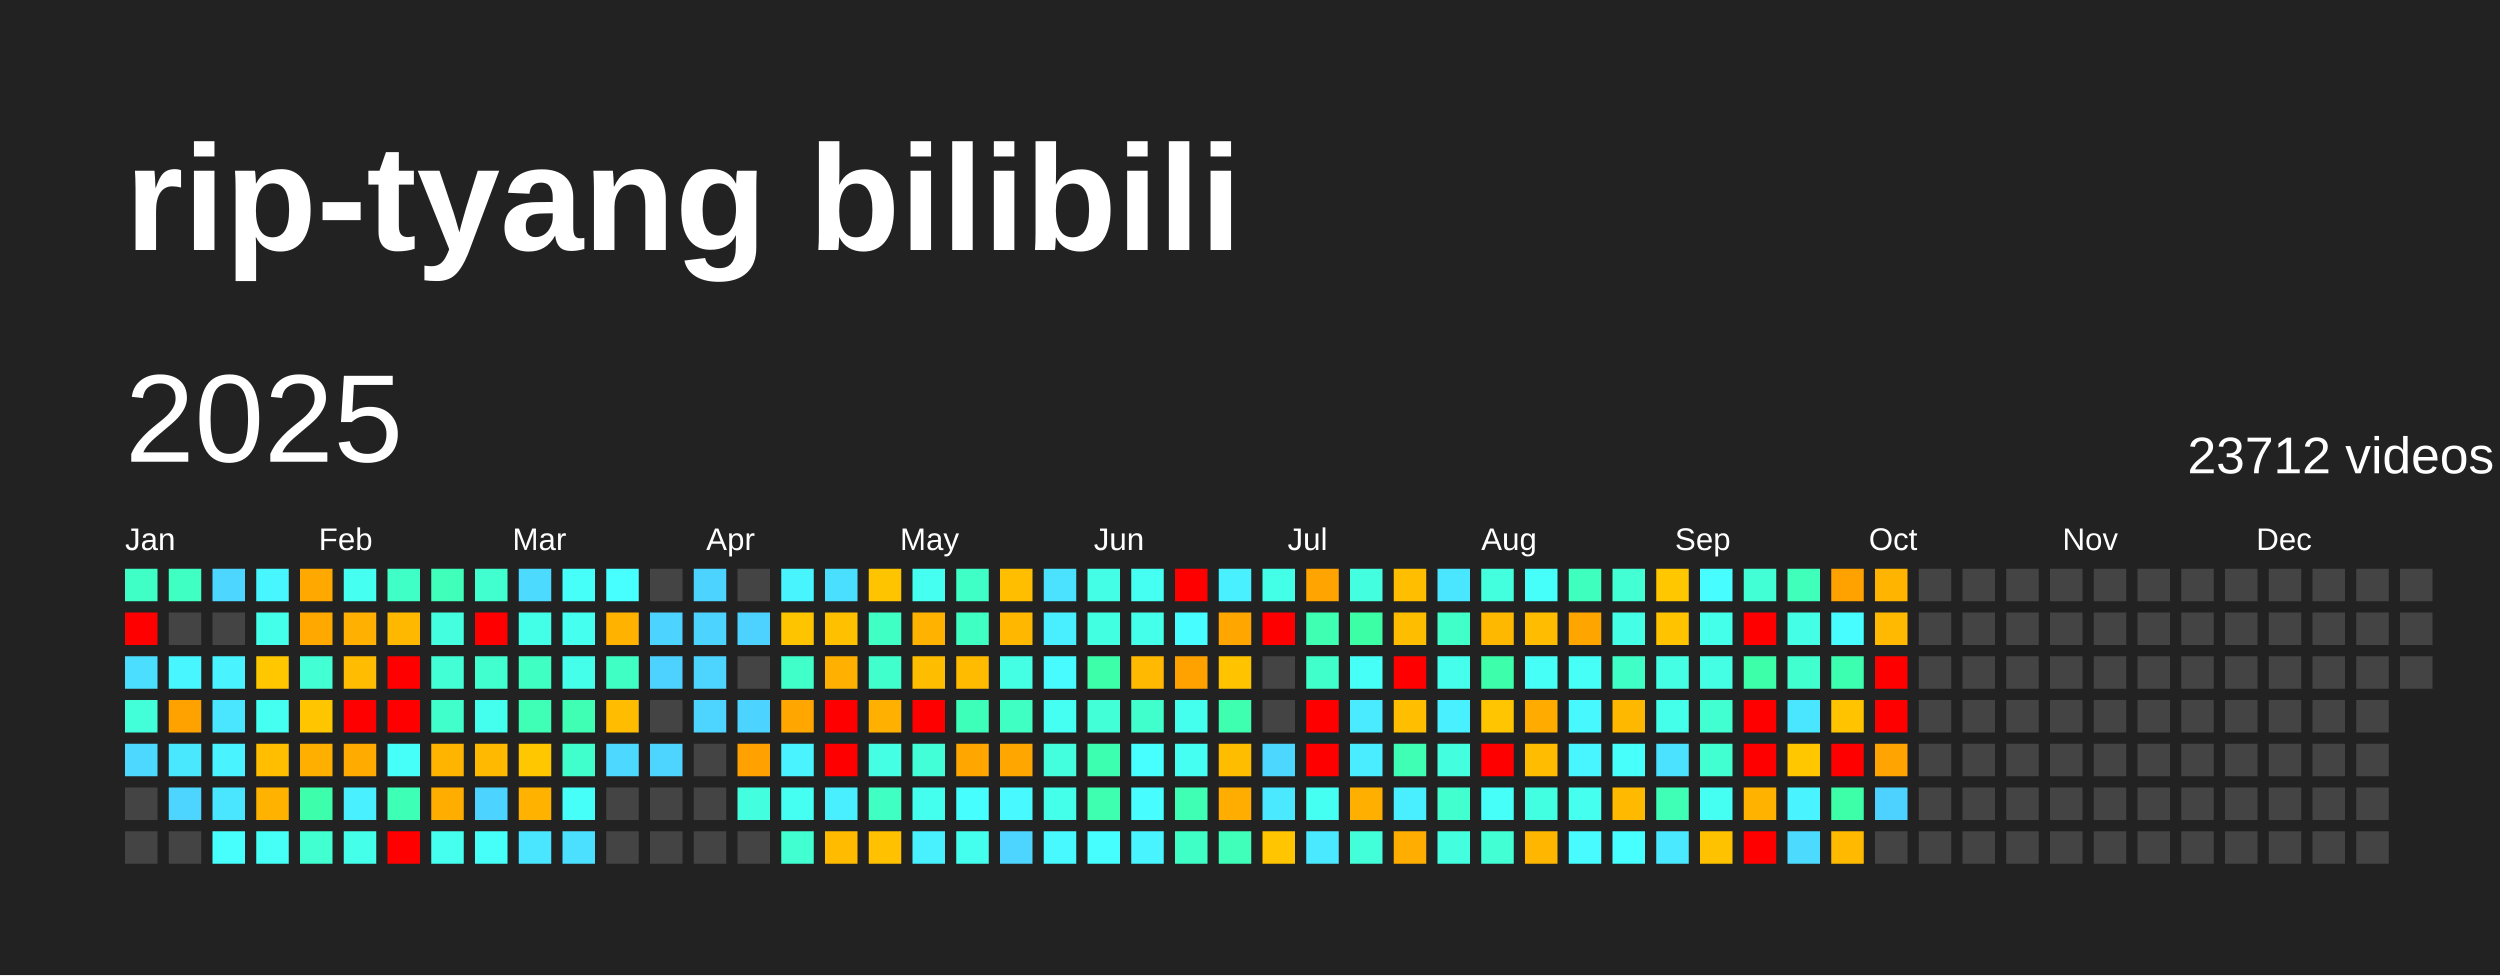
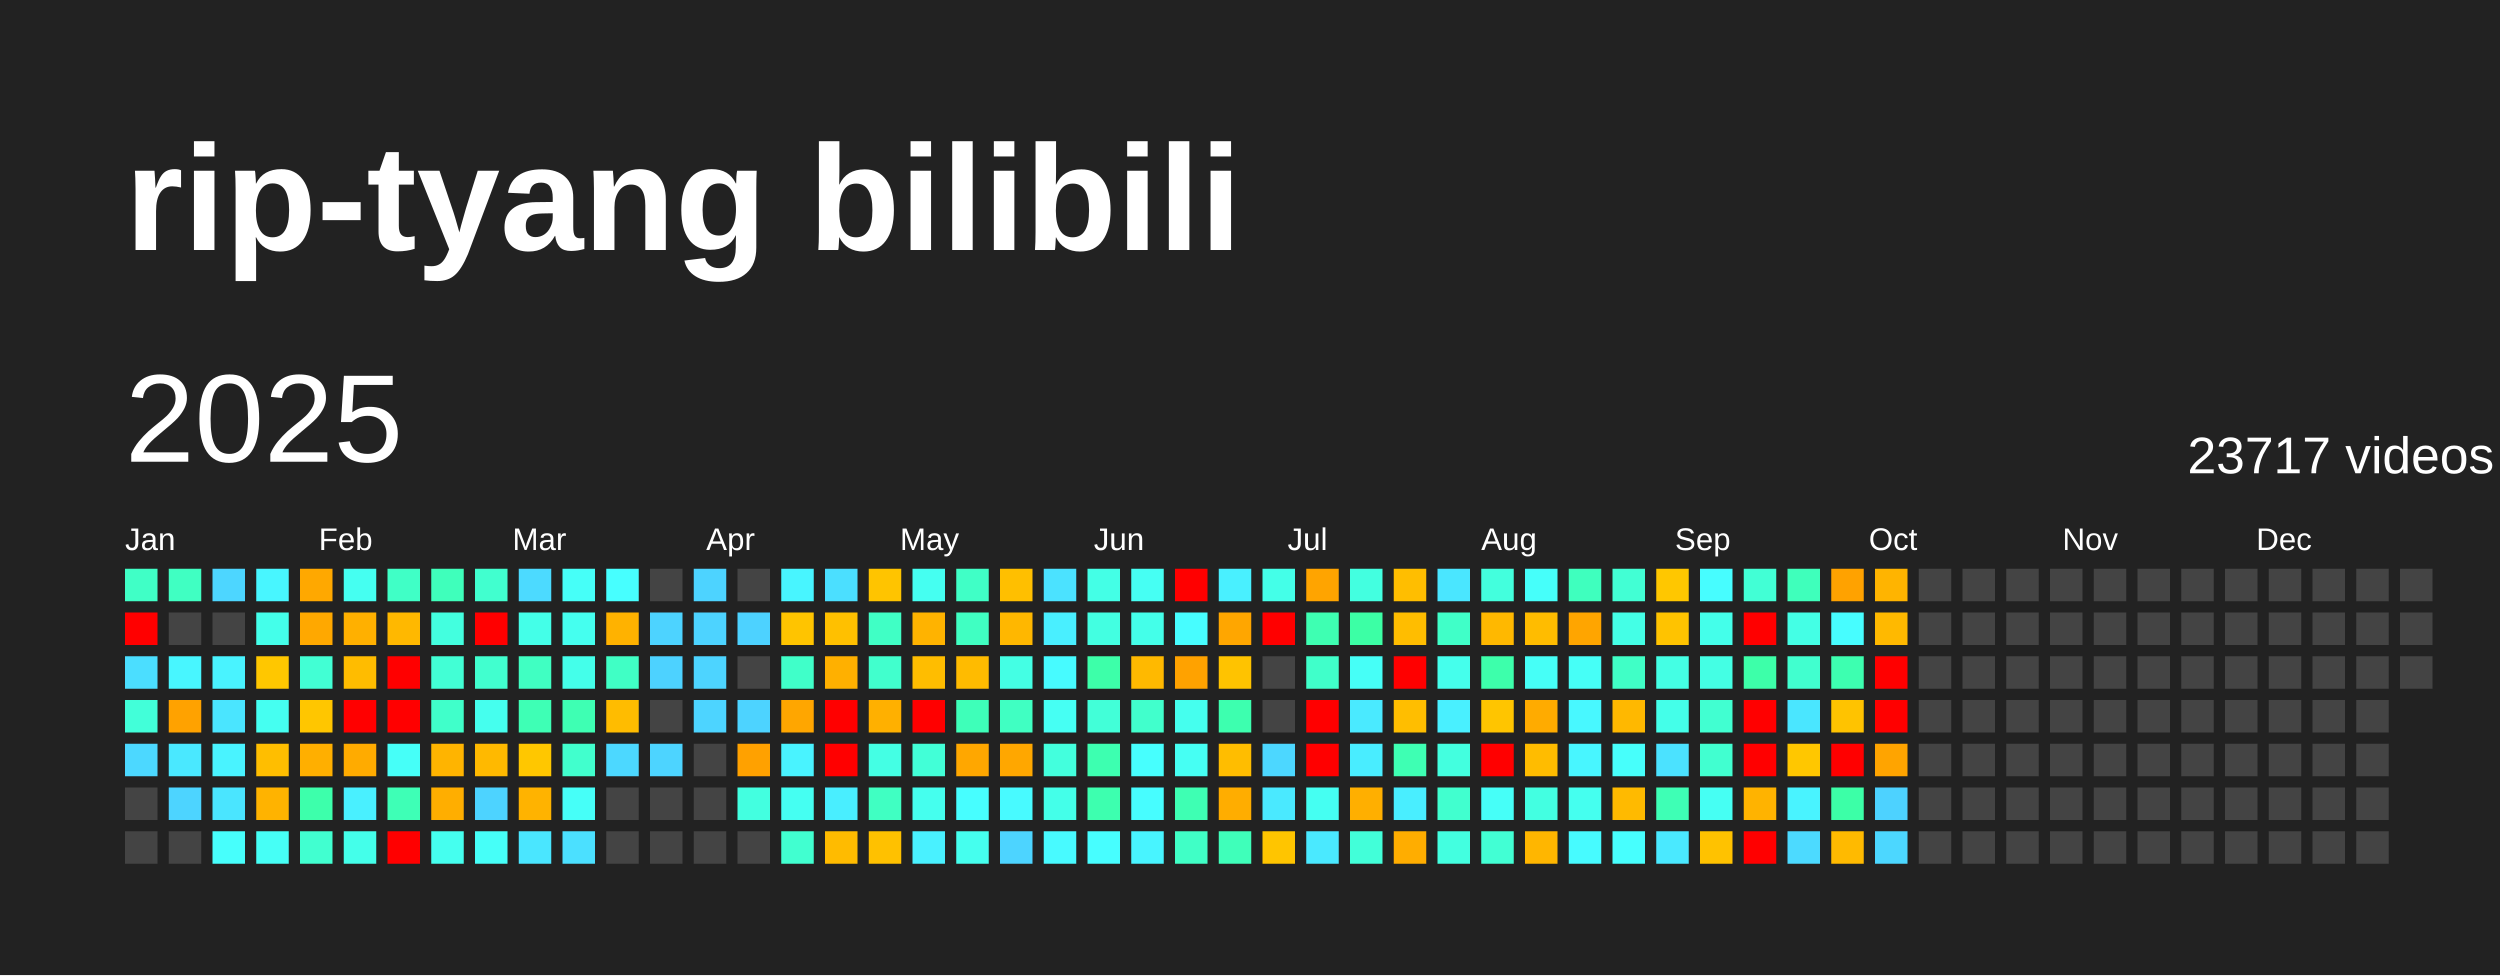
<svg xmlns="http://www.w3.org/2000/svg" baseProfile="full" height="78mm" version="1.1" viewBox="0,0,200,78" width="200mm">
  <defs />
  <rect fill="#222222" height="78" width="200" x="0" y="0" />
  <text fill="#FFFFFF" style="font-size:12px; font-family:Arial; font-weight:bold;" x="10" y="20">rip-tyang bilibili</text>
  <text dominant-baseline="hanging" fill="#FFFFFF" style="font-size:10.0px; font-family:Arial;" x="10" y="30">2025</text>
-   <text dominant-baseline="hanging" fill="#FFFFFF" style="font-size:4.125px; font-family:Arial;" x="175" y="35">23712 videos</text>
+   <text dominant-baseline="hanging" fill="#FFFFFF" style="font-size:4.125px; font-family:Arial;" x="175" y="35">23717 videos</text>
  <text fill="#FFFFFF" style="font-size:2.5px; font-family:Arial" x="10.0" y="44">Jan</text>
  <text fill="#FFFFFF" style="font-size:2.5px; font-family:Arial" x="25.5" y="44">Feb</text>
  <text fill="#FFFFFF" style="font-size:2.5px; font-family:Arial" x="41.0" y="44">Mar</text>
  <text fill="#FFFFFF" style="font-size:2.5px; font-family:Arial" x="56.5" y="44">Apr</text>
  <text fill="#FFFFFF" style="font-size:2.5px; font-family:Arial" x="72.0" y="44">May</text>
  <text fill="#FFFFFF" style="font-size:2.5px; font-family:Arial" x="87.5" y="44">Jun</text>
  <text fill="#FFFFFF" style="font-size:2.5px; font-family:Arial" x="103.0" y="44">Jul</text>
  <text fill="#FFFFFF" style="font-size:2.5px; font-family:Arial" x="118.5" y="44">Aug</text>
  <text fill="#FFFFFF" style="font-size:2.5px; font-family:Arial" x="134.0" y="44">Sep</text>
  <text fill="#FFFFFF" style="font-size:2.5px; font-family:Arial" x="149.5" y="44">Oct</text>
  <text fill="#FFFFFF" style="font-size:2.5px; font-family:Arial" x="165.0" y="44">Nov</text>
  <text fill="#FFFFFF" style="font-size:2.5px; font-family:Arial" x="180.5" y="44">Dec</text>
  <rect fill="#40ffc6" height="2.6" width="2.6" x="10.0" y="45.5" />
  <rect fill="red" height="2.6" width="2.6" x="10.0" y="49.0" />
  <rect fill="#4bdeff" height="2.6" width="2.6" x="10.0" y="52.5" />
  <rect fill="#42ffd9" height="2.6" width="2.6" x="10.0" y="56.0" />
  <rect fill="#4cd8ff" height="2.6" width="2.6" x="10.0" y="59.5" />
  <rect fill="#444444" height="2.6" width="2.6" x="10.0" y="63.0" />
  <rect fill="#444444" height="2.6" width="2.6" x="10.0" y="66.5" />
  <rect fill="#40ffc2" height="2.6" width="2.6" x="13.5" y="45.5" />
  <rect fill="#444444" height="2.6" width="2.6" x="13.5" y="49.0" />
  <rect fill="#48f6ff" height="2.6" width="2.6" x="13.5" y="52.5" />
  <rect fill="#ffa200" height="2.6" width="2.6" x="13.5" y="56.0" />
  <rect fill="#4ae8ff" height="2.6" width="2.6" x="13.5" y="59.5" />
  <rect fill="#4dd4ff" height="2.6" width="2.6" x="13.5" y="63.0" />
  <rect fill="#444444" height="2.6" width="2.6" x="13.5" y="66.5" />
  <rect fill="#4dd6ff" height="2.6" width="2.6" x="17.0" y="45.5" />
  <rect fill="#444444" height="2.6" width="2.6" x="17.0" y="49.0" />
  <rect fill="#49f3ff" height="2.6" width="2.6" x="17.0" y="52.5" />
  <rect fill="#4ae5ff" height="2.6" width="2.6" x="17.0" y="56.0" />
  <rect fill="#49f3ff" height="2.6" width="2.6" x="17.0" y="59.5" />
  <rect fill="#4ae5ff" height="2.6" width="2.6" x="17.0" y="63.0" />
  <rect fill="#47fffc" height="2.6" width="2.6" x="17.0" y="66.5" />
  <rect fill="#48f6ff" height="2.6" width="2.6" x="20.5" y="45.5" />
  <rect fill="#44ffea" height="2.6" width="2.6" x="20.5" y="49.0" />
  <rect fill="#ffc700" height="2.6" width="2.6" x="20.5" y="52.5" />
  <rect fill="#45fff1" height="2.6" width="2.6" x="20.5" y="56.0" />
  <rect fill="#ffbe00" height="2.6" width="2.6" x="20.5" y="59.5" />
  <rect fill="#ffb300" height="2.6" width="2.6" x="20.5" y="63.0" />
  <rect fill="#46fff6" height="2.6" width="2.6" x="20.5" y="66.5" />
  <rect fill="#ffa800" height="2.6" width="2.6" x="24.0" y="45.5" />
  <rect fill="#ffa800" height="2.6" width="2.6" x="24.0" y="49.0" />
  <rect fill="#42ffd4" height="2.6" width="2.6" x="24.0" y="52.5" />
  <rect fill="#ffc600" height="2.6" width="2.6" x="24.0" y="56.0" />
  <rect fill="#ffaf00" height="2.6" width="2.6" x="24.0" y="59.5" />
  <rect fill="#3dffab" height="2.6" width="2.6" x="24.0" y="63.0" />
  <rect fill="#41ffd0" height="2.6" width="2.6" x="24.0" y="66.5" />
  <rect fill="#45fff1" height="2.6" width="2.6" x="27.5" y="45.5" />
  <rect fill="#ffb000" height="2.6" width="2.6" x="27.5" y="49.0" />
  <rect fill="#ffbc00" height="2.6" width="2.6" x="27.5" y="52.5" />
  <rect fill="red" height="2.6" width="2.6" x="27.5" y="56.0" />
  <rect fill="#ffab00" height="2.6" width="2.6" x="27.5" y="59.5" />
  <rect fill="#49f0ff" height="2.6" width="2.6" x="27.5" y="63.0" />
  <rect fill="#44ffea" height="2.6" width="2.6" x="27.5" y="66.5" />
  <rect fill="#40ffc6" height="2.6" width="2.6" x="31.0" y="45.5" />
  <rect fill="#ffb800" height="2.6" width="2.6" x="31.0" y="49.0" />
  <rect fill="red" height="2.6" width="2.6" x="31.0" y="52.5" />
  <rect fill="red" height="2.6" width="2.6" x="31.0" y="56.0" />
  <rect fill="#46fff8" height="2.6" width="2.6" x="31.0" y="59.5" />
  <rect fill="#3effb6" height="2.6" width="2.6" x="31.0" y="63.0" />
  <rect fill="red" height="2.6" width="2.6" x="31.0" y="66.5" />
  <rect fill="#3fffbb" height="2.6" width="2.6" x="34.5" y="45.5" />
  <rect fill="#43ffdf" height="2.6" width="2.6" x="34.5" y="49.0" />
  <rect fill="#42ffd5" height="2.6" width="2.6" x="34.5" y="52.5" />
  <rect fill="#40ffca" height="2.6" width="2.6" x="34.5" y="56.0" />
  <rect fill="#ffb400" height="2.6" width="2.6" x="34.5" y="59.5" />
  <rect fill="#ffae00" height="2.6" width="2.6" x="34.5" y="63.0" />
  <rect fill="#45ffef" height="2.6" width="2.6" x="34.5" y="66.5" />
  <rect fill="#41ffcf" height="2.6" width="2.6" x="38.0" y="45.5" />
  <rect fill="red" height="2.6" width="2.6" x="38.0" y="49.0" />
  <rect fill="#41ffcf" height="2.6" width="2.6" x="38.0" y="52.5" />
  <rect fill="#45ffee" height="2.6" width="2.6" x="38.0" y="56.0" />
  <rect fill="#ffb900" height="2.6" width="2.6" x="38.0" y="59.5" />
  <rect fill="#4dd3ff" height="2.6" width="2.6" x="38.0" y="63.0" />
  <rect fill="#46fff8" height="2.6" width="2.6" x="38.0" y="66.5" />
  <rect fill="#4cdaff" height="2.6" width="2.6" x="41.5" y="45.5" />
  <rect fill="#44ffe8" height="2.6" width="2.6" x="41.5" y="49.0" />
  <rect fill="#40ffc2" height="2.6" width="2.6" x="41.5" y="52.5" />
  <rect fill="#3effb5" height="2.6" width="2.6" x="41.5" y="56.0" />
  <rect fill="#ffc700" height="2.6" width="2.6" x="41.5" y="59.5" />
  <rect fill="#ffb300" height="2.6" width="2.6" x="41.5" y="63.0" />
  <rect fill="#4ae6ff" height="2.6" width="2.6" x="41.5" y="66.5" />
  <rect fill="#46fff8" height="2.6" width="2.6" x="45.0" y="45.5" />
  <rect fill="#45ffef" height="2.6" width="2.6" x="45.0" y="49.0" />
  <rect fill="#44ffea" height="2.6" width="2.6" x="45.0" y="52.5" />
  <rect fill="#3effb3" height="2.6" width="2.6" x="45.0" y="56.0" />
  <rect fill="#41ffcd" height="2.6" width="2.6" x="45.0" y="59.5" />
  <rect fill="#46fff8" height="2.6" width="2.6" x="45.0" y="63.0" />
  <rect fill="#4be0ff" height="2.6" width="2.6" x="45.0" y="66.5" />
  <rect fill="#47ffff" height="2.6" width="2.6" x="48.5" y="45.5" />
  <rect fill="#ffb200" height="2.6" width="2.6" x="48.5" y="49.0" />
  <rect fill="#40ffc5" height="2.6" width="2.6" x="48.5" y="52.5" />
  <rect fill="#ffbc00" height="2.6" width="2.6" x="48.5" y="56.0" />
  <rect fill="#4cd8ff" height="2.6" width="2.6" x="48.5" y="59.5" />
  <rect fill="#444444" height="2.6" width="2.6" x="48.5" y="63.0" />
  <rect fill="#444444" height="2.6" width="2.6" x="48.5" y="66.5" />
  <rect fill="#444444" height="2.6" width="2.6" x="52.0" y="45.5" />
  <rect fill="#4dd3ff" height="2.6" width="2.6" x="52.0" y="49.0" />
  <rect fill="#4dd2ff" height="2.6" width="2.6" x="52.0" y="52.5" />
  <rect fill="#444444" height="2.6" width="2.6" x="52.0" y="56.0" />
  <rect fill="#4dd4ff" height="2.6" width="2.6" x="52.0" y="59.5" />
  <rect fill="#444444" height="2.6" width="2.6" x="52.0" y="63.0" />
  <rect fill="#444444" height="2.6" width="2.6" x="52.0" y="66.5" />
  <rect fill="#4dd3ff" height="2.6" width="2.6" x="55.5" y="45.5" />
  <rect fill="#4dd3ff" height="2.6" width="2.6" x="55.5" y="49.0" />
  <rect fill="#4dd4ff" height="2.6" width="2.6" x="55.5" y="52.5" />
  <rect fill="#4dd4ff" height="2.6" width="2.6" x="55.5" y="56.0" />
  <rect fill="#444444" height="2.6" width="2.6" x="55.5" y="59.5" />
  <rect fill="#444444" height="2.6" width="2.6" x="55.5" y="63.0" />
  <rect fill="#444444" height="2.6" width="2.6" x="55.5" y="66.5" />
  <rect fill="#444444" height="2.6" width="2.6" x="59.0" y="45.5" />
  <rect fill="#4dd2ff" height="2.6" width="2.6" x="59.0" y="49.0" />
  <rect fill="#444444" height="2.6" width="2.6" x="59.0" y="52.5" />
  <rect fill="#4dd3ff" height="2.6" width="2.6" x="59.0" y="56.0" />
  <rect fill="#ffa100" height="2.6" width="2.6" x="59.0" y="59.5" />
  <rect fill="#43ffe0" height="2.6" width="2.6" x="59.0" y="63.0" />
  <rect fill="#444444" height="2.6" width="2.6" x="59.0" y="66.5" />
  <rect fill="#48f5ff" height="2.6" width="2.6" x="62.5" y="45.5" />
  <rect fill="#ffc400" height="2.6" width="2.6" x="62.5" y="49.0" />
  <rect fill="#40ffc9" height="2.6" width="2.6" x="62.5" y="52.5" />
  <rect fill="#ffa600" height="2.6" width="2.6" x="62.5" y="56.0" />
  <rect fill="#49f3ff" height="2.6" width="2.6" x="62.5" y="59.5" />
  <rect fill="#45fff2" height="2.6" width="2.6" x="62.5" y="63.0" />
  <rect fill="#41ffd0" height="2.6" width="2.6" x="62.5" y="66.5" />
  <rect fill="#4bdfff" height="2.6" width="2.6" x="66.0" y="45.5" />
  <rect fill="#ffc000" height="2.6" width="2.6" x="66.0" y="49.0" />
  <rect fill="#ffb000" height="2.6" width="2.6" x="66.0" y="52.5" />
  <rect fill="red" height="2.6" width="2.6" x="66.0" y="56.0" />
  <rect fill="red" height="2.6" width="2.6" x="66.0" y="59.5" />
  <rect fill="#49eeff" height="2.6" width="2.6" x="66.0" y="63.0" />
  <rect fill="#ffbb00" height="2.6" width="2.6" x="66.0" y="66.5" />
  <rect fill="#ffc400" height="2.6" width="2.6" x="69.5" y="45.5" />
  <rect fill="#40ffc5" height="2.6" width="2.6" x="69.5" y="49.0" />
  <rect fill="#41ffcd" height="2.6" width="2.6" x="69.5" y="52.5" />
  <rect fill="#ffb000" height="2.6" width="2.6" x="69.5" y="56.0" />
  <rect fill="#44ffe4" height="2.6" width="2.6" x="69.5" y="59.5" />
  <rect fill="#40ffc2" height="2.6" width="2.6" x="69.5" y="63.0" />
  <rect fill="#ffc100" height="2.6" width="2.6" x="69.5" y="66.5" />
  <rect fill="#45fff1" height="2.6" width="2.6" x="73.0" y="45.5" />
  <rect fill="#ffb300" height="2.6" width="2.6" x="73.0" y="49.0" />
  <rect fill="#ffbd00" height="2.6" width="2.6" x="73.0" y="52.5" />
  <rect fill="red" height="2.6" width="2.6" x="73.0" y="56.0" />
  <rect fill="#42ffd7" height="2.6" width="2.6" x="73.0" y="59.5" />
  <rect fill="#45ffee" height="2.6" width="2.6" x="73.0" y="63.0" />
  <rect fill="#49f1ff" height="2.6" width="2.6" x="73.0" y="66.5" />
  <rect fill="#40ffc6" height="2.6" width="2.6" x="76.5" y="45.5" />
  <rect fill="#40ffc2" height="2.6" width="2.6" x="76.5" y="49.0" />
  <rect fill="#ffbb00" height="2.6" width="2.6" x="76.5" y="52.5" />
  <rect fill="#3effb9" height="2.6" width="2.6" x="76.5" y="56.0" />
  <rect fill="#ffa700" height="2.6" width="2.6" x="76.5" y="59.5" />
  <rect fill="#47feff" height="2.6" width="2.6" x="76.5" y="63.0" />
  <rect fill="#45ffee" height="2.6" width="2.6" x="76.5" y="66.5" />
  <rect fill="#ffbf00" height="2.6" width="2.6" x="80.0" y="45.5" />
  <rect fill="#ffb700" height="2.6" width="2.6" x="80.0" y="49.0" />
  <rect fill="#44ffe4" height="2.6" width="2.6" x="80.0" y="52.5" />
  <rect fill="#40ffc2" height="2.6" width="2.6" x="80.0" y="56.0" />
  <rect fill="#ffa700" height="2.6" width="2.6" x="80.0" y="59.5" />
  <rect fill="#48faff" height="2.6" width="2.6" x="80.0" y="63.0" />
  <rect fill="#4dd4ff" height="2.6" width="2.6" x="80.0" y="66.5" />
  <rect fill="#4be2ff" height="2.6" width="2.6" x="83.5" y="45.5" />
  <rect fill="#49efff" height="2.6" width="2.6" x="83.5" y="49.0" />
  <rect fill="#47fbff" height="2.6" width="2.6" x="83.5" y="52.5" />
  <rect fill="#46fff3" height="2.6" width="2.6" x="83.5" y="56.0" />
  <rect fill="#43ffdd" height="2.6" width="2.6" x="83.5" y="59.5" />
  <rect fill="#44ffe9" height="2.6" width="2.6" x="83.5" y="63.0" />
  <rect fill="#48faff" height="2.6" width="2.6" x="83.5" y="66.5" />
  <rect fill="#44ffe6" height="2.6" width="2.6" x="87.0" y="45.5" />
  <rect fill="#43ffe1" height="2.6" width="2.6" x="87.0" y="49.0" />
  <rect fill="#3dffa9" height="2.6" width="2.6" x="87.0" y="52.5" />
  <rect fill="#42ffd8" height="2.6" width="2.6" x="87.0" y="56.0" />
  <rect fill="#3dffb0" height="2.6" width="2.6" x="87.0" y="59.5" />
  <rect fill="#3dffaf" height="2.6" width="2.6" x="87.0" y="63.0" />
  <rect fill="#47feff" height="2.6" width="2.6" x="87.0" y="66.5" />
  <rect fill="#46fff3" height="2.6" width="2.6" x="90.5" y="45.5" />
  <rect fill="#44ffe9" height="2.6" width="2.6" x="90.5" y="49.0" />
  <rect fill="#ffb900" height="2.6" width="2.6" x="90.5" y="52.5" />
  <rect fill="#41ffcc" height="2.6" width="2.6" x="90.5" y="56.0" />
  <rect fill="#47fffe" height="2.6" width="2.6" x="90.5" y="59.5" />
  <rect fill="#47fdff" height="2.6" width="2.6" x="90.5" y="63.0" />
  <rect fill="#48f4ff" height="2.6" width="2.6" x="90.5" y="66.5" />
  <rect fill="red" height="2.6" width="2.6" x="94.0" y="45.5" />
  <rect fill="#47fdff" height="2.6" width="2.6" x="94.0" y="49.0" />
  <rect fill="#ffa200" height="2.6" width="2.6" x="94.0" y="52.5" />
  <rect fill="#45ffee" height="2.6" width="2.6" x="94.0" y="56.0" />
  <rect fill="#46fff3" height="2.6" width="2.6" x="94.0" y="59.5" />
  <rect fill="#3effb3" height="2.6" width="2.6" x="94.0" y="63.0" />
  <rect fill="#40ffc6" height="2.6" width="2.6" x="94.0" y="66.5" />
  <rect fill="#49f0ff" height="2.6" width="2.6" x="97.5" y="45.5" />
  <rect fill="#ffa600" height="2.6" width="2.6" x="97.5" y="49.0" />
  <rect fill="#ffc300" height="2.6" width="2.6" x="97.5" y="52.5" />
  <rect fill="#3dffaf" height="2.6" width="2.6" x="97.5" y="56.0" />
  <rect fill="#ffbd00" height="2.6" width="2.6" x="97.5" y="59.5" />
  <rect fill="#ffad00" height="2.6" width="2.6" x="97.5" y="63.0" />
  <rect fill="#3fffba" height="2.6" width="2.6" x="97.5" y="66.5" />
  <rect fill="#44ffe8" height="2.6" width="2.6" x="101.0" y="45.5" />
  <rect fill="red" height="2.6" width="2.6" x="101.0" y="49.0" />
  <rect fill="#444444" height="2.6" width="2.6" x="101.0" y="52.5" />
  <rect fill="#444444" height="2.6" width="2.6" x="101.0" y="56.0" />
  <rect fill="#4cd7ff" height="2.6" width="2.6" x="101.0" y="59.5" />
  <rect fill="#4ae9ff" height="2.6" width="2.6" x="101.0" y="63.0" />
  <rect fill="#ffc500" height="2.6" width="2.6" x="101.0" y="66.5" />
  <rect fill="#ffa400" height="2.6" width="2.6" x="104.5" y="45.5" />
  <rect fill="#3effb2" height="2.6" width="2.6" x="104.5" y="49.0" />
  <rect fill="#40ffca" height="2.6" width="2.6" x="104.5" y="52.5" />
  <rect fill="red" height="2.6" width="2.6" x="104.5" y="56.0" />
  <rect fill="red" height="2.6" width="2.6" x="104.5" y="59.5" />
  <rect fill="#45fff2" height="2.6" width="2.6" x="104.5" y="63.0" />
  <rect fill="#4ae9ff" height="2.6" width="2.6" x="104.5" y="66.5" />
  <rect fill="#43ffe0" height="2.6" width="2.6" x="108.0" y="45.5" />
  <rect fill="#3cffa5" height="2.6" width="2.6" x="108.0" y="49.0" />
  <rect fill="#46fff7" height="2.6" width="2.6" x="108.0" y="52.5" />
  <rect fill="#4aeaff" height="2.6" width="2.6" x="108.0" y="56.0" />
  <rect fill="#49edff" height="2.6" width="2.6" x="108.0" y="59.5" />
  <rect fill="#ffaf00" height="2.6" width="2.6" x="108.0" y="63.0" />
  <rect fill="#42ffd9" height="2.6" width="2.6" x="108.0" y="66.5" />
  <rect fill="#ffbe00" height="2.6" width="2.6" x="111.5" y="45.5" />
  <rect fill="#ffbd00" height="2.6" width="2.6" x="111.5" y="49.0" />
  <rect fill="red" height="2.6" width="2.6" x="111.5" y="52.5" />
  <rect fill="#ffbe00" height="2.6" width="2.6" x="111.5" y="56.0" />
  <rect fill="#3effb3" height="2.6" width="2.6" x="111.5" y="59.5" />
  <rect fill="#49eeff" height="2.6" width="2.6" x="111.5" y="63.0" />
  <rect fill="#ffad00" height="2.6" width="2.6" x="111.5" y="66.5" />
  <rect fill="#4ae6ff" height="2.6" width="2.6" x="115.0" y="45.5" />
  <rect fill="#40ffc8" height="2.6" width="2.6" x="115.0" y="49.0" />
  <rect fill="#45ffec" height="2.6" width="2.6" x="115.0" y="52.5" />
  <rect fill="#49f0ff" height="2.6" width="2.6" x="115.0" y="56.0" />
  <rect fill="#43ffdf" height="2.6" width="2.6" x="115.0" y="59.5" />
  <rect fill="#41ffcf" height="2.6" width="2.6" x="115.0" y="63.0" />
  <rect fill="#43ffe0" height="2.6" width="2.6" x="115.0" y="66.5" />
  <rect fill="#43ffdd" height="2.6" width="2.6" x="118.5" y="45.5" />
  <rect fill="#ffb800" height="2.6" width="2.6" x="118.5" y="49.0" />
  <rect fill="#3dffab" height="2.6" width="2.6" x="118.5" y="52.5" />
  <rect fill="#ffc500" height="2.6" width="2.6" x="118.5" y="56.0" />
  <rect fill="red" height="2.6" width="2.6" x="118.5" y="59.5" />
  <rect fill="#46fff8" height="2.6" width="2.6" x="118.5" y="63.0" />
  <rect fill="#42ffd4" height="2.6" width="2.6" x="118.5" y="66.5" />
  <rect fill="#46fffa" height="2.6" width="2.6" x="122.0" y="45.5" />
  <rect fill="#ffbc00" height="2.6" width="2.6" x="122.0" y="49.0" />
  <rect fill="#46fff7" height="2.6" width="2.6" x="122.0" y="52.5" />
  <rect fill="#ffab00" height="2.6" width="2.6" x="122.0" y="56.0" />
  <rect fill="#ffbc00" height="2.6" width="2.6" x="122.0" y="59.5" />
  <rect fill="#43ffe1" height="2.6" width="2.6" x="122.0" y="63.0" />
  <rect fill="#ffb600" height="2.6" width="2.6" x="122.0" y="66.5" />
  <rect fill="#3fffbe" height="2.6" width="2.6" x="125.5" y="45.5" />
  <rect fill="#ffa500" height="2.6" width="2.6" x="125.5" y="49.0" />
  <rect fill="#46fff7" height="2.6" width="2.6" x="125.5" y="52.5" />
  <rect fill="#48f8ff" height="2.6" width="2.6" x="125.5" y="56.0" />
  <rect fill="#48f6ff" height="2.6" width="2.6" x="125.5" y="59.5" />
  <rect fill="#45ffef" height="2.6" width="2.6" x="125.5" y="63.0" />
  <rect fill="#47fbff" height="2.6" width="2.6" x="125.5" y="66.5" />
  <rect fill="#42ffd4" height="2.6" width="2.6" x="129.0" y="45.5" />
  <rect fill="#44ffe6" height="2.6" width="2.6" x="129.0" y="49.0" />
  <rect fill="#40ffc6" height="2.6" width="2.6" x="129.0" y="52.5" />
  <rect fill="#ffb800" height="2.6" width="2.6" x="129.0" y="56.0" />
  <rect fill="#47fffb" height="2.6" width="2.6" x="129.0" y="59.5" />
  <rect fill="#ffba00" height="2.6" width="2.6" x="129.0" y="63.0" />
  <rect fill="#47fffe" height="2.6" width="2.6" x="129.0" y="66.5" />
  <rect fill="#ffc700" height="2.6" width="2.6" x="132.5" y="45.5" />
  <rect fill="#ffc300" height="2.6" width="2.6" x="132.5" y="49.0" />
  <rect fill="#44ffe4" height="2.6" width="2.6" x="132.5" y="52.5" />
  <rect fill="#44ffe9" height="2.6" width="2.6" x="132.5" y="56.0" />
  <rect fill="#4be2ff" height="2.6" width="2.6" x="132.5" y="59.5" />
  <rect fill="#3effb5" height="2.6" width="2.6" x="132.5" y="63.0" />
  <rect fill="#4ae9ff" height="2.6" width="2.6" x="132.5" y="66.5" />
  <rect fill="#47fdff" height="2.6" width="2.6" x="136.0" y="45.5" />
  <rect fill="#44ffea" height="2.6" width="2.6" x="136.0" y="49.0" />
  <rect fill="#44ffe4" height="2.6" width="2.6" x="136.0" y="52.5" />
  <rect fill="#41ffd1" height="2.6" width="2.6" x="136.0" y="56.0" />
  <rect fill="#41ffd0" height="2.6" width="2.6" x="136.0" y="59.5" />
  <rect fill="#46fff3" height="2.6" width="2.6" x="136.0" y="63.0" />
  <rect fill="#ffc200" height="2.6" width="2.6" x="136.0" y="66.5" />
  <rect fill="#42ffd5" height="2.6" width="2.6" x="139.5" y="45.5" />
  <rect fill="red" height="2.6" width="2.6" x="139.5" y="49.0" />
  <rect fill="#3dffa9" height="2.6" width="2.6" x="139.5" y="52.5" />
  <rect fill="red" height="2.6" width="2.6" x="139.5" y="56.0" />
  <rect fill="red" height="2.6" width="2.6" x="139.5" y="59.5" />
  <rect fill="#ffb300" height="2.6" width="2.6" x="139.5" y="63.0" />
  <rect fill="red" height="2.6" width="2.6" x="139.5" y="66.5" />
  <rect fill="#3fffbb" height="2.6" width="2.6" x="143.0" y="45.5" />
  <rect fill="#44ffe5" height="2.6" width="2.6" x="143.0" y="49.0" />
  <rect fill="#41ffcf" height="2.6" width="2.6" x="143.0" y="52.5" />
  <rect fill="#4ae6ff" height="2.6" width="2.6" x="143.0" y="56.0" />
  <rect fill="#ffc700" height="2.6" width="2.6" x="143.0" y="59.5" />
  <rect fill="#49f3ff" height="2.6" width="2.6" x="143.0" y="63.0" />
  <rect fill="#4cdaff" height="2.6" width="2.6" x="143.0" y="66.5" />
  <rect fill="#ffa200" height="2.6" width="2.6" x="146.5" y="45.5" />
  <rect fill="#47fdff" height="2.6" width="2.6" x="146.5" y="49.0" />
  <rect fill="#3dffb0" height="2.6" width="2.6" x="146.5" y="52.5" />
  <rect fill="#ffc300" height="2.6" width="2.6" x="146.5" y="56.0" />
  <rect fill="red" height="2.6" width="2.6" x="146.5" y="59.5" />
  <rect fill="#3cffa7" height="2.6" width="2.6" x="146.5" y="63.0" />
  <rect fill="#ffba00" height="2.6" width="2.6" x="146.5" y="66.5" />
  <rect fill="#ffb400" height="2.6" width="2.6" x="150.0" y="45.5" />
  <rect fill="#ffb900" height="2.6" width="2.6" x="150.0" y="49.0" />
  <rect fill="red" height="2.6" width="2.6" x="150.0" y="52.5" />
  <rect fill="red" height="2.6" width="2.6" x="150.0" y="56.0" />
  <rect fill="#ffa400" height="2.6" width="2.6" x="150.0" y="59.5" />
  <rect fill="#4dd2ff" height="2.6" width="2.6" x="150.0" y="63.0" />
-   <rect fill="#444444" height="2.6" width="2.6" x="150.0" y="66.5" />
+   <rect fill="#4cd7ff" height="2.6" width="2.6" x="150.0" y="66.5" />
  <rect fill="#444444" height="2.6" width="2.6" x="153.5" y="45.5" />
  <rect fill="#444444" height="2.6" width="2.6" x="153.5" y="49.0" />
  <rect fill="#444444" height="2.6" width="2.6" x="153.5" y="52.5" />
  <rect fill="#444444" height="2.6" width="2.6" x="153.5" y="56.0" />
  <rect fill="#444444" height="2.6" width="2.6" x="153.5" y="59.5" />
  <rect fill="#444444" height="2.6" width="2.6" x="153.5" y="63.0" />
  <rect fill="#444444" height="2.6" width="2.6" x="153.5" y="66.5" />
  <rect fill="#444444" height="2.6" width="2.6" x="157.0" y="45.5" />
  <rect fill="#444444" height="2.6" width="2.6" x="157.0" y="49.0" />
  <rect fill="#444444" height="2.6" width="2.6" x="157.0" y="52.5" />
  <rect fill="#444444" height="2.6" width="2.6" x="157.0" y="56.0" />
  <rect fill="#444444" height="2.6" width="2.6" x="157.0" y="59.5" />
  <rect fill="#444444" height="2.6" width="2.6" x="157.0" y="63.0" />
  <rect fill="#444444" height="2.6" width="2.6" x="157.0" y="66.5" />
  <rect fill="#444444" height="2.6" width="2.6" x="160.5" y="45.5" />
  <rect fill="#444444" height="2.6" width="2.6" x="160.5" y="49.0" />
  <rect fill="#444444" height="2.6" width="2.6" x="160.5" y="52.5" />
  <rect fill="#444444" height="2.6" width="2.6" x="160.5" y="56.0" />
  <rect fill="#444444" height="2.6" width="2.6" x="160.5" y="59.5" />
  <rect fill="#444444" height="2.6" width="2.6" x="160.5" y="63.0" />
  <rect fill="#444444" height="2.6" width="2.6" x="160.5" y="66.5" />
  <rect fill="#444444" height="2.6" width="2.6" x="164.0" y="45.5" />
  <rect fill="#444444" height="2.6" width="2.6" x="164.0" y="49.0" />
  <rect fill="#444444" height="2.6" width="2.6" x="164.0" y="52.5" />
  <rect fill="#444444" height="2.6" width="2.6" x="164.0" y="56.0" />
  <rect fill="#444444" height="2.6" width="2.6" x="164.0" y="59.5" />
  <rect fill="#444444" height="2.6" width="2.6" x="164.0" y="63.0" />
  <rect fill="#444444" height="2.6" width="2.6" x="164.0" y="66.5" />
  <rect fill="#444444" height="2.6" width="2.6" x="167.5" y="45.5" />
  <rect fill="#444444" height="2.6" width="2.6" x="167.5" y="49.0" />
  <rect fill="#444444" height="2.6" width="2.6" x="167.5" y="52.5" />
  <rect fill="#444444" height="2.6" width="2.6" x="167.5" y="56.0" />
  <rect fill="#444444" height="2.6" width="2.6" x="167.5" y="59.5" />
  <rect fill="#444444" height="2.6" width="2.6" x="167.5" y="63.0" />
  <rect fill="#444444" height="2.6" width="2.6" x="167.5" y="66.5" />
  <rect fill="#444444" height="2.6" width="2.6" x="171.0" y="45.5" />
  <rect fill="#444444" height="2.6" width="2.6" x="171.0" y="49.0" />
  <rect fill="#444444" height="2.6" width="2.6" x="171.0" y="52.5" />
  <rect fill="#444444" height="2.6" width="2.6" x="171.0" y="56.0" />
  <rect fill="#444444" height="2.6" width="2.6" x="171.0" y="59.5" />
  <rect fill="#444444" height="2.6" width="2.6" x="171.0" y="63.0" />
  <rect fill="#444444" height="2.6" width="2.6" x="171.0" y="66.5" />
  <rect fill="#444444" height="2.6" width="2.6" x="174.5" y="45.5" />
  <rect fill="#444444" height="2.6" width="2.6" x="174.5" y="49.0" />
  <rect fill="#444444" height="2.6" width="2.6" x="174.5" y="52.5" />
  <rect fill="#444444" height="2.6" width="2.6" x="174.5" y="56.0" />
  <rect fill="#444444" height="2.6" width="2.6" x="174.5" y="59.5" />
  <rect fill="#444444" height="2.6" width="2.6" x="174.5" y="63.0" />
  <rect fill="#444444" height="2.6" width="2.6" x="174.5" y="66.5" />
  <rect fill="#444444" height="2.6" width="2.6" x="178.0" y="45.5" />
  <rect fill="#444444" height="2.6" width="2.6" x="178.0" y="49.0" />
  <rect fill="#444444" height="2.6" width="2.6" x="178.0" y="52.5" />
  <rect fill="#444444" height="2.6" width="2.6" x="178.0" y="56.0" />
  <rect fill="#444444" height="2.6" width="2.6" x="178.0" y="59.5" />
  <rect fill="#444444" height="2.6" width="2.6" x="178.0" y="63.0" />
  <rect fill="#444444" height="2.6" width="2.6" x="178.0" y="66.5" />
  <rect fill="#444444" height="2.6" width="2.6" x="181.5" y="45.5" />
  <rect fill="#444444" height="2.6" width="2.6" x="181.5" y="49.0" />
  <rect fill="#444444" height="2.6" width="2.6" x="181.5" y="52.5" />
  <rect fill="#444444" height="2.6" width="2.6" x="181.5" y="56.0" />
  <rect fill="#444444" height="2.6" width="2.6" x="181.5" y="59.5" />
  <rect fill="#444444" height="2.6" width="2.6" x="181.5" y="63.0" />
  <rect fill="#444444" height="2.6" width="2.6" x="181.5" y="66.5" />
  <rect fill="#444444" height="2.6" width="2.6" x="185.0" y="45.5" />
  <rect fill="#444444" height="2.6" width="2.6" x="185.0" y="49.0" />
  <rect fill="#444444" height="2.6" width="2.6" x="185.0" y="52.5" />
  <rect fill="#444444" height="2.6" width="2.6" x="185.0" y="56.0" />
  <rect fill="#444444" height="2.6" width="2.6" x="185.0" y="59.5" />
  <rect fill="#444444" height="2.6" width="2.6" x="185.0" y="63.0" />
  <rect fill="#444444" height="2.6" width="2.6" x="185.0" y="66.5" />
  <rect fill="#444444" height="2.6" width="2.6" x="188.5" y="45.5" />
  <rect fill="#444444" height="2.6" width="2.6" x="188.5" y="49.0" />
  <rect fill="#444444" height="2.6" width="2.6" x="188.5" y="52.5" />
  <rect fill="#444444" height="2.6" width="2.6" x="188.5" y="56.0" />
  <rect fill="#444444" height="2.6" width="2.6" x="188.5" y="59.5" />
  <rect fill="#444444" height="2.6" width="2.6" x="188.5" y="63.0" />
  <rect fill="#444444" height="2.6" width="2.6" x="188.5" y="66.5" />
  <rect fill="#444444" height="2.6" width="2.6" x="192.0" y="45.5" />
  <rect fill="#444444" height="2.6" width="2.6" x="192.0" y="49.0" />
  <rect fill="#444444" height="2.6" width="2.6" x="192.0" y="52.5" />
</svg>
